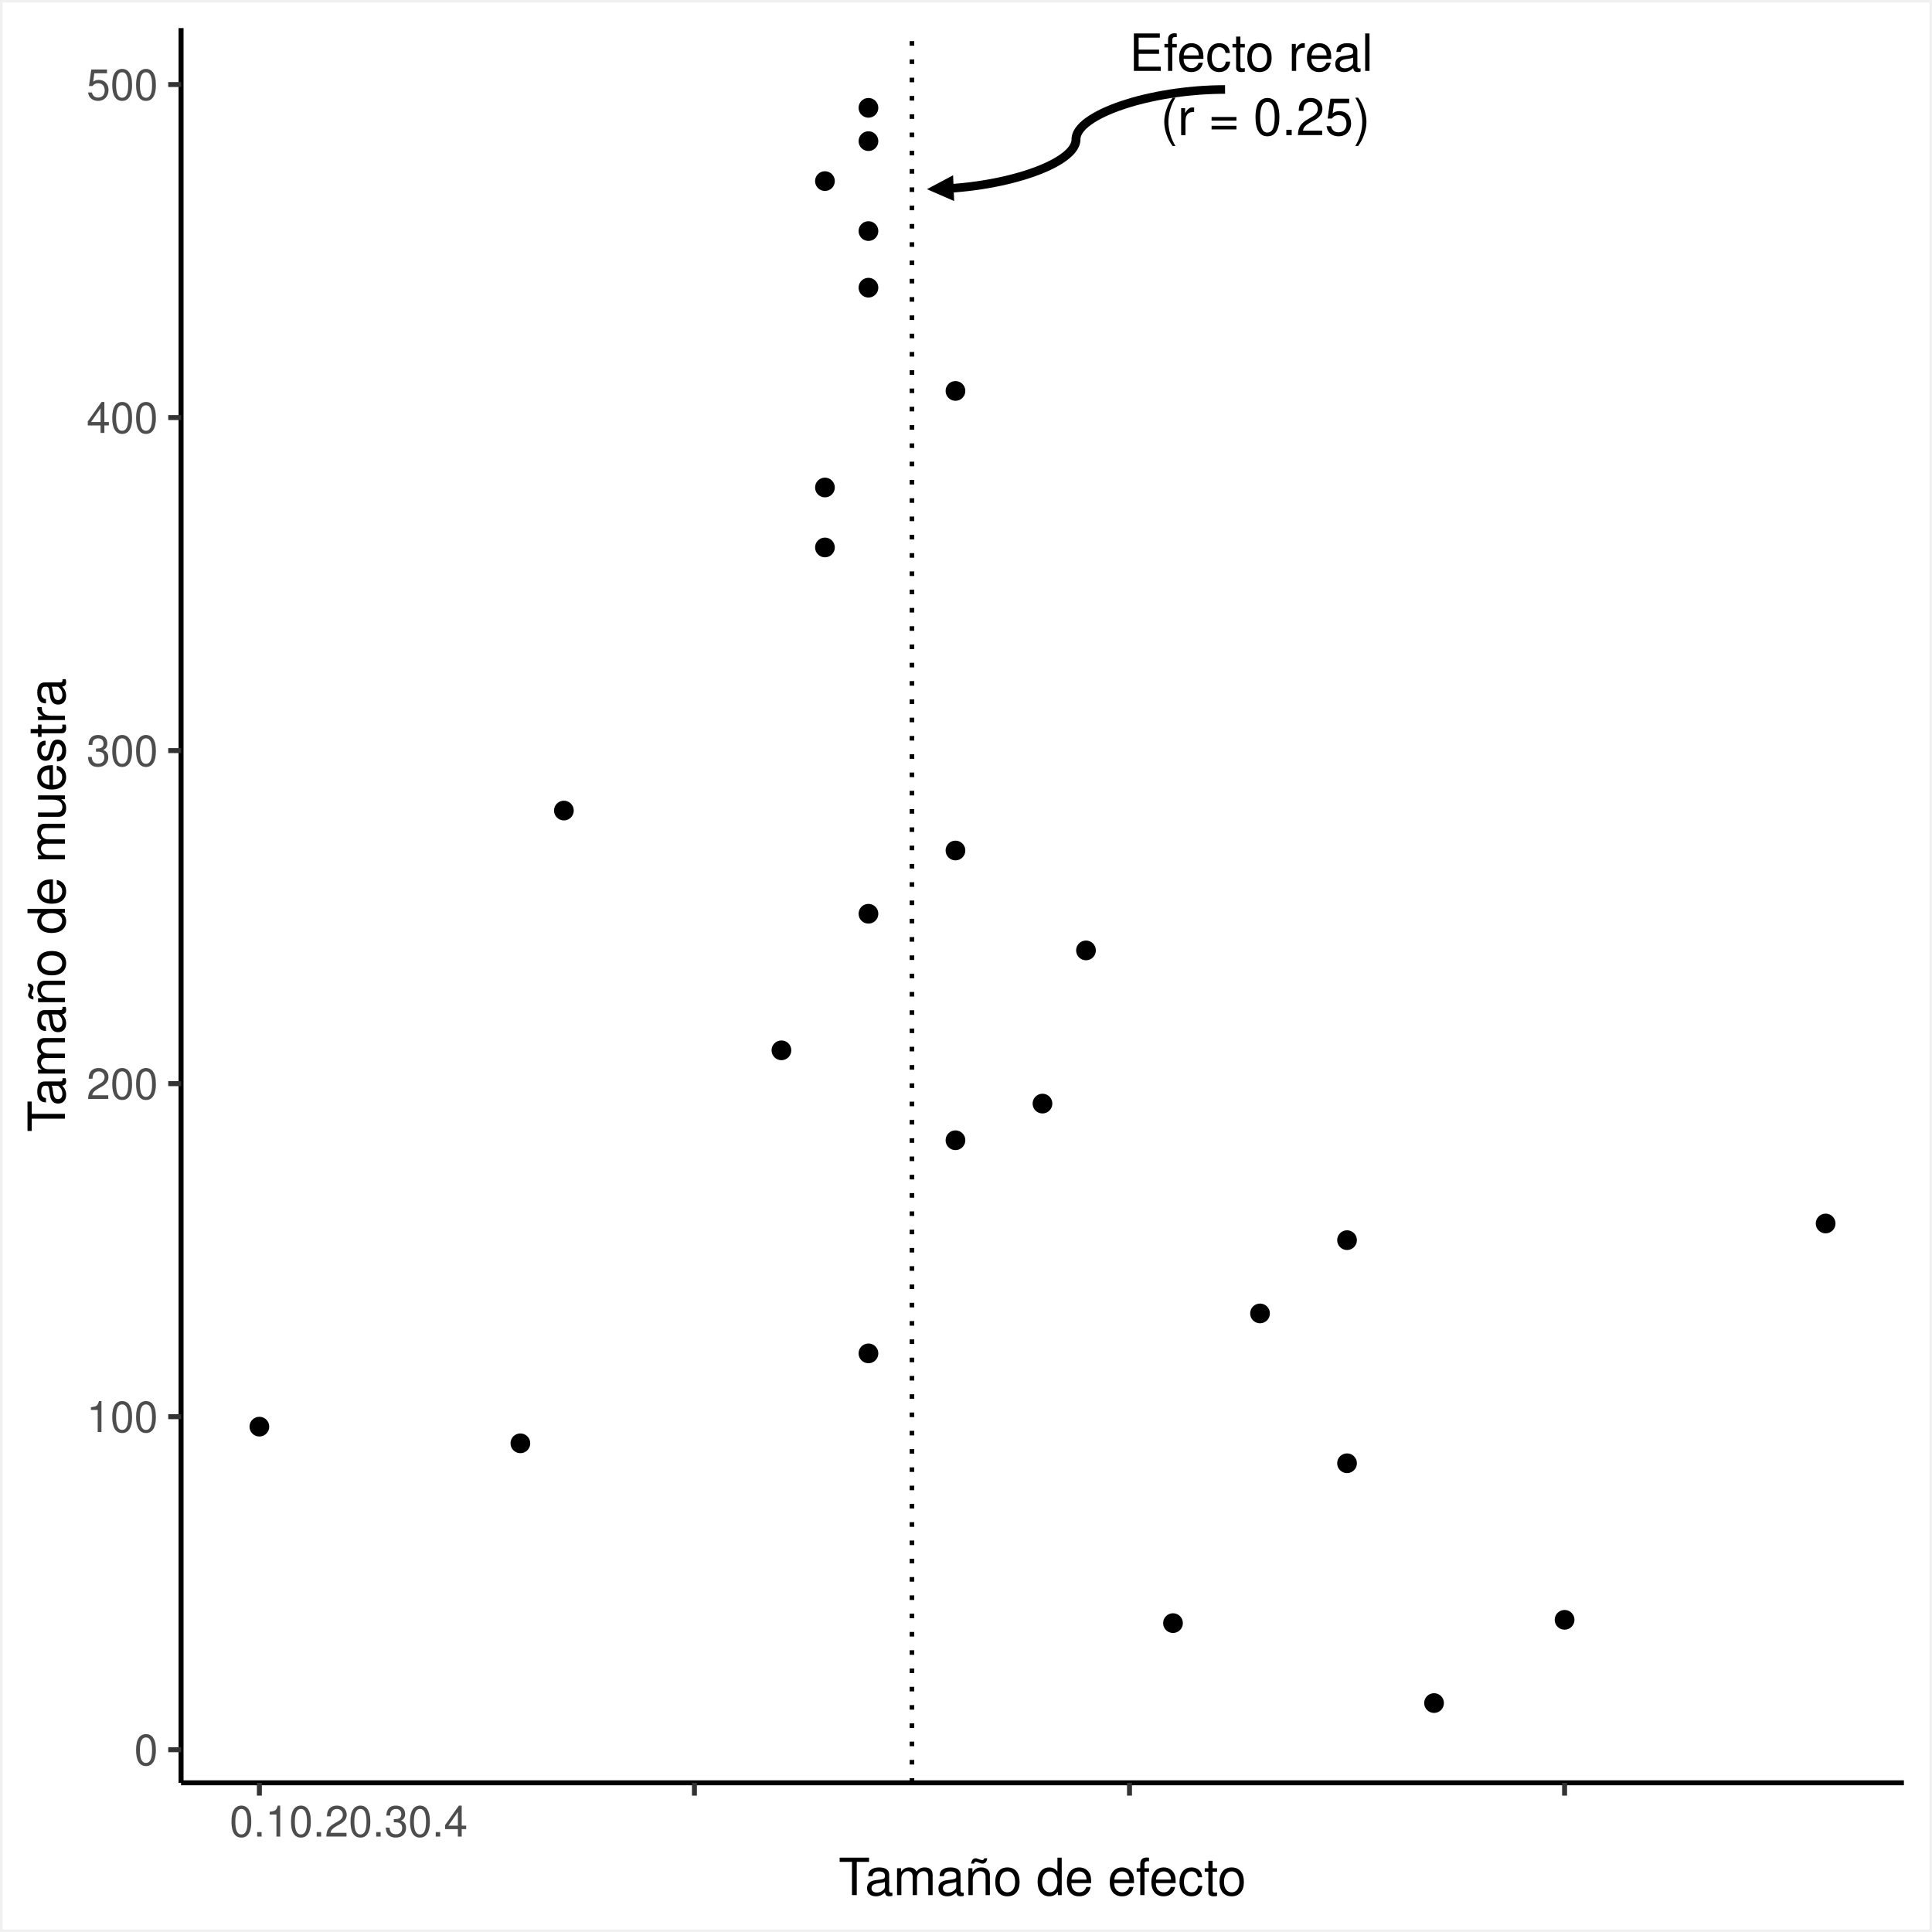
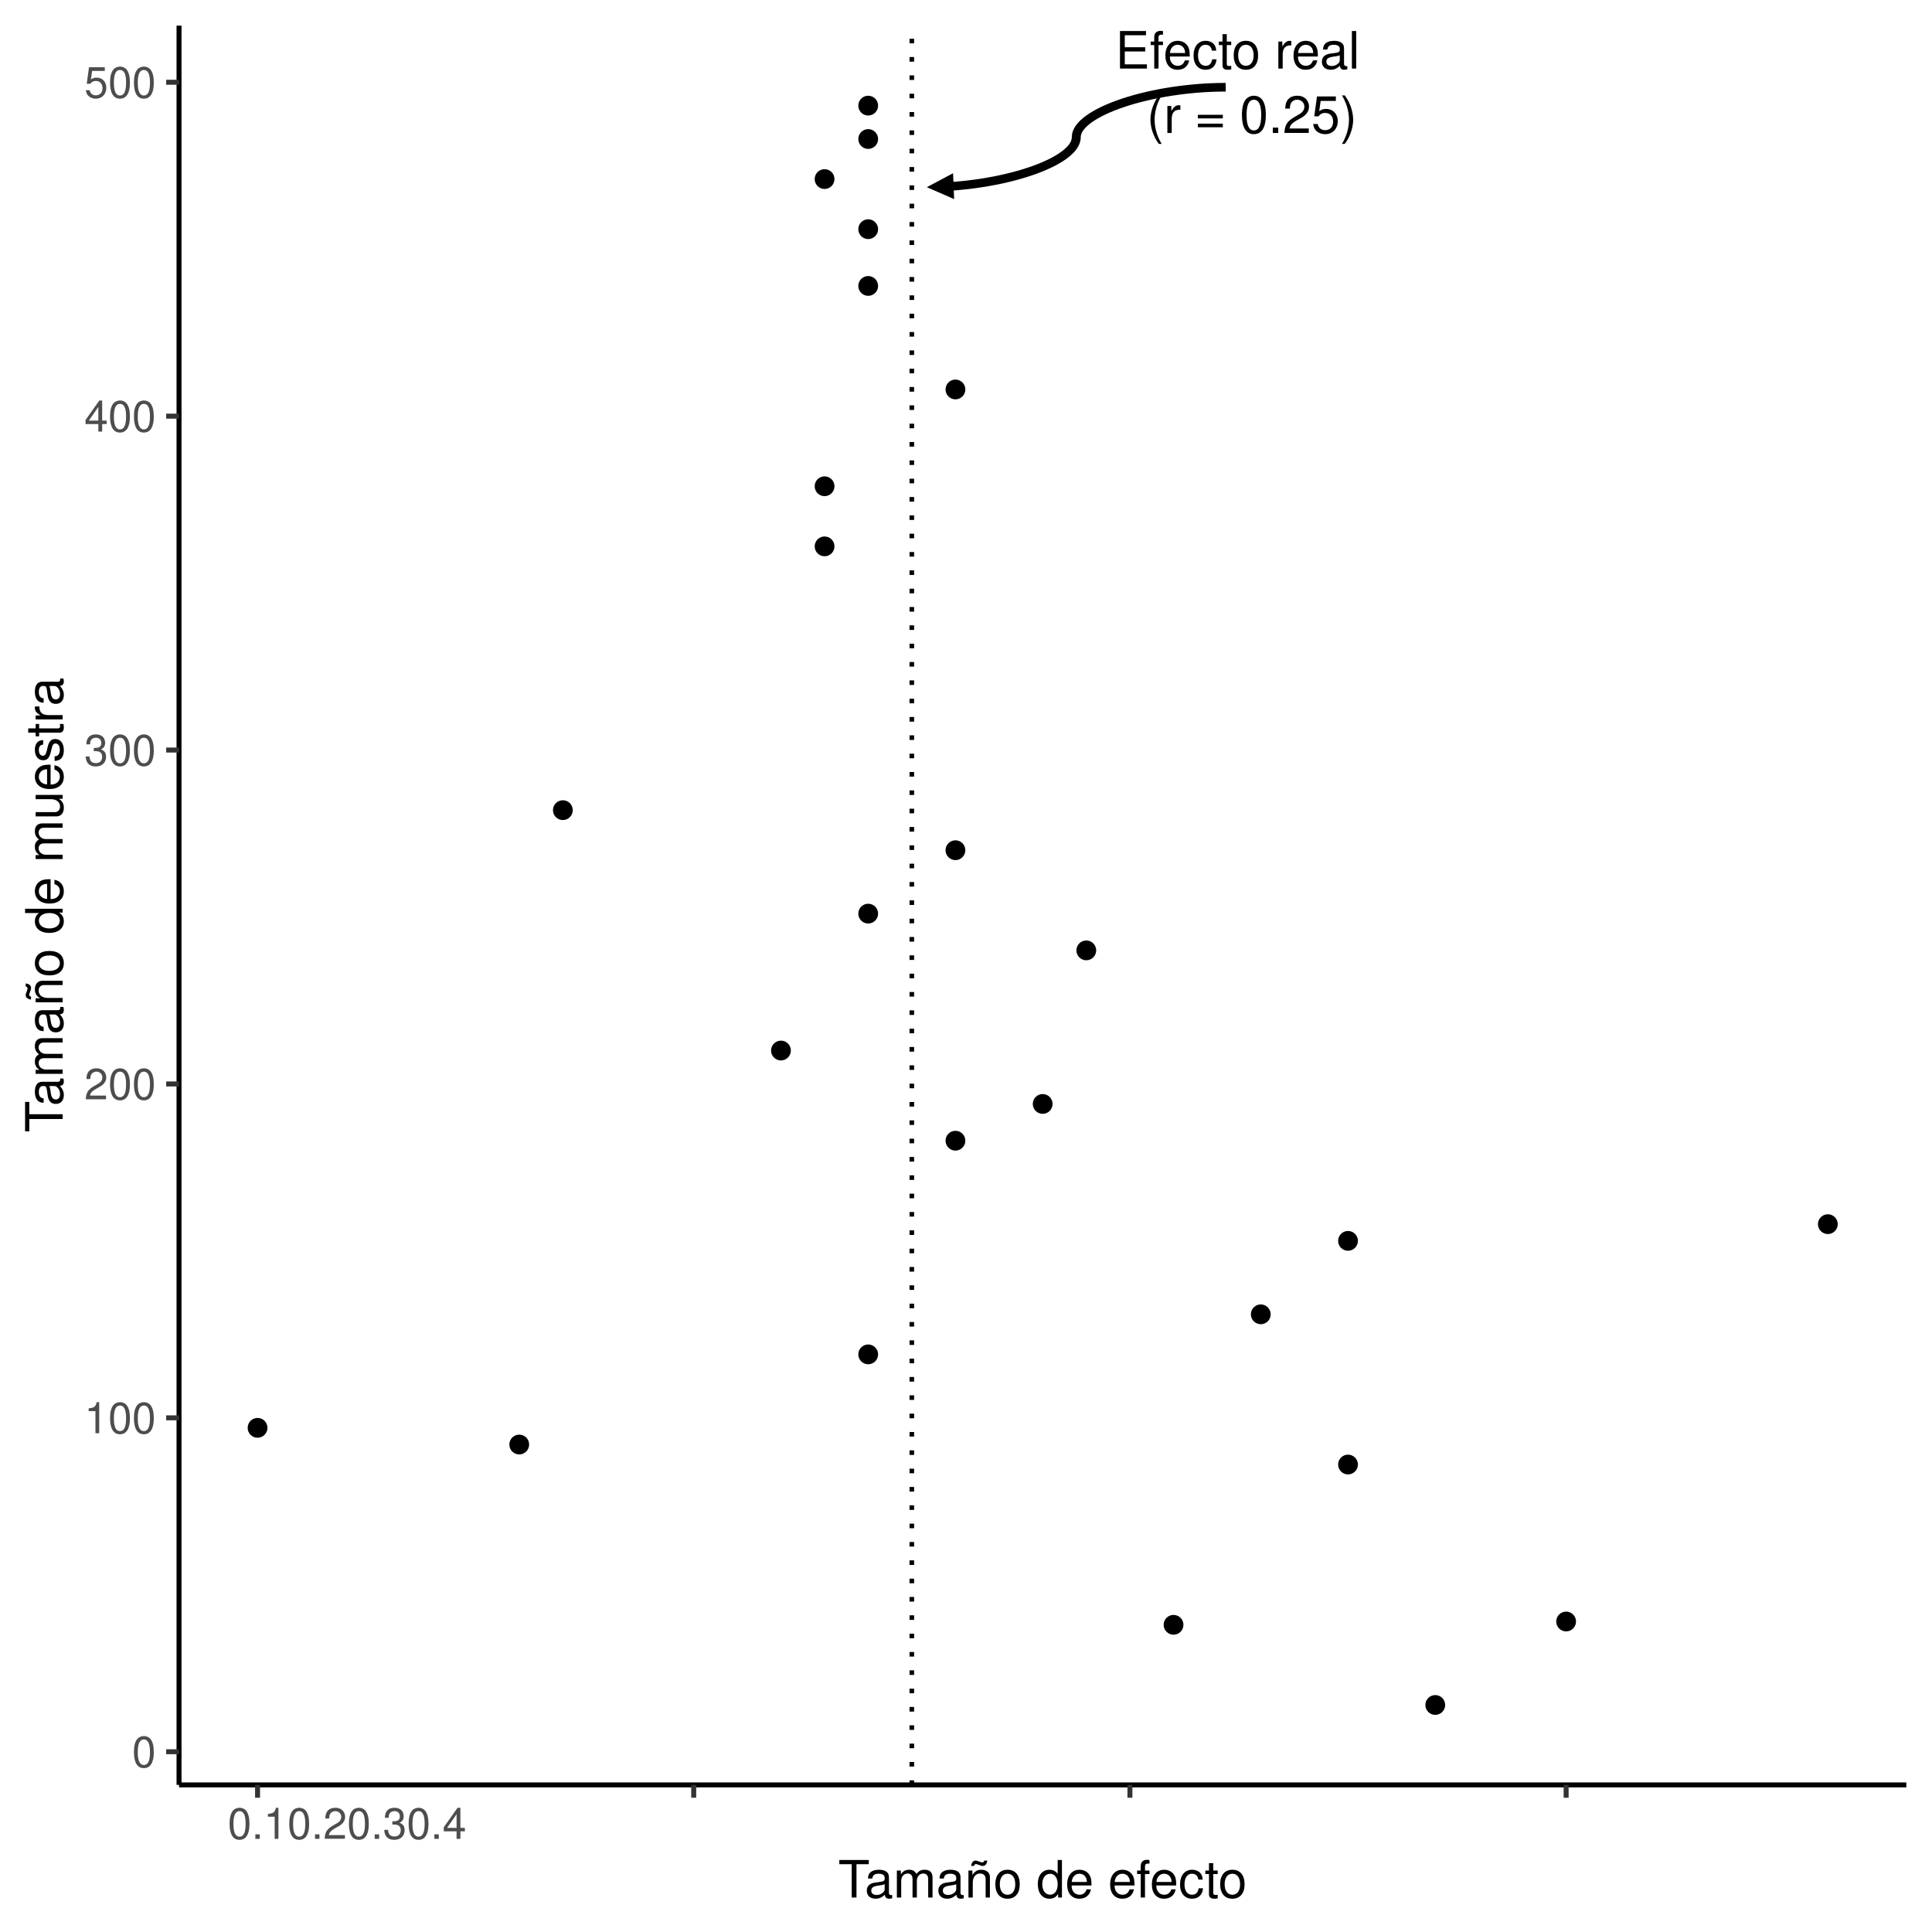
- <svg xmlns="http://www.w3.org/2000/svg" version="1.1" id="svg533093" width="400" height="400" viewBox="0 0 400 400">
+ <svg xmlns="http://www.w3.org/2000/svg" version="1.1" id="svg533093" width="300" height="300" viewBox="0 0 300 300">
  <defs id="defs533097">
    <clipPath clipPathUnits="userSpaceOnUse" id="clipPath533115">
      <path d="m 417,342.602 h 4023.2 v 4097.6 H 417 Z" id="path533113" />
    </clipPath>
  </defs>
-   <g id="g533101" transform="matrix(1.333333,0,0,-1.333333,0.7733333,600.7733)">
+   <g id="g533101" transform="matrix(1.333333,0,0,-1.333333,0.2591033,600.2591)">
    <g id="g533103" transform="scale(0.1)">
      <g id="g490406">
        <g id="g2699" transform="matrix(0.6649526,0,0,0.6649526,-1.943275,1509.657)">
-           <g id="g490491">
-             <path d="M 0,0 H 4500 V 4500 H 0 Z" style="fill:#ffffff;fill-opacity:1;fill-rule:nonzero;stroke:none" id="path533105" />
-             <path d="M 0,0 H 4500 V 4500 H 0 Z" style="fill:none;stroke:none;stroke-width:11.6;stroke-linecap:round;stroke-linejoin:round;stroke-miterlimit:10;stroke-dasharray:none;stroke-opacity:1" id="path533107" />
-             <g id="g533109">
+           <g id="g490491" />
+           <g id="g137901" transform="matrix(0.7519333,0,0,0.7519333,0,1116.3)">
+             <path d="M 0,0 H 4500 V 4500 H 0 Z" style="fill:#ffffff;fill-opacity:1;fill-rule:nonzero;stroke:none" id="path533105" transform="translate(0,-5.603194e-5)" />
+             <path d="M 0,0 H 4500 V 4500 H 0 Z" style="fill:none;stroke:none;stroke-width:11.6;stroke-linecap:round;stroke-linejoin:round;stroke-miterlimit:10;stroke-dasharray:none;stroke-opacity:1" id="path533107" transform="translate(0,-5.603194e-5)" />
+             <g id="g533109" transform="translate(0,-5.603194e-5)">
              <g id="g533111" clip-path="url(#clipPath533115)">
                <path d="m 417,342.602 h 4023.2 v 4097.7 H 417 Z" style="fill:#ffffff;fill-opacity:1;fill-rule:nonzero;stroke:none" id="path533117" />
                <path d="m 2041.7,4254 c 0,10.77 -8.73,19.5 -19.5,19.5 -10.77,0 -19.5,-8.73 -19.5,-19.5 0,-10.77 8.73,-19.5 19.5,-19.5 10.77,0 19.5,8.73 19.5,19.5" style="fill:#000000;fill-opacity:1;fill-rule:nonzero;stroke:none" id="path533119" />
                <path d="m 2041.7,4254 c 0,10.77 -8.73,19.5 -19.5,19.5 -10.77,0 -19.5,-8.73 -19.5,-19.5 0,-10.77 8.73,-19.5 19.5,-19.5 10.77,0 19.5,8.73 19.5,19.5" style="fill:none;stroke:#000000;stroke-width:7.1;stroke-linecap:round;stroke-linejoin:round;stroke-miterlimit:10;stroke-dasharray:none;stroke-opacity:1" id="path533121" />
                <path d="m 2752.9,715.5 c 0,10.77 -8.73,19.5 -19.5,19.5 -10.77,0 -19.5,-8.73 -19.5,-19.5 0,-10.77 8.73,-19.5 19.5,-19.5 10.77,0 19.5,8.73 19.5,19.5" style="fill:#000000;fill-opacity:1;fill-rule:nonzero;stroke:none" id="path533123" />
                <path d="m 2752.9,715.5 c 0,10.77 -8.73,19.5 -19.5,19.5 -10.77,0 -19.5,-8.73 -19.5,-19.5 0,-10.77 8.73,-19.5 19.5,-19.5 10.77,0 19.5,8.73 19.5,19.5" style="fill:none;stroke:#000000;stroke-width:7.1;stroke-linecap:round;stroke-linejoin:round;stroke-miterlimit:10;stroke-dasharray:none;stroke-opacity:1" id="path533125" />
                <path d="m 1940.1,3367.4 c 0,10.77 -8.73,19.5 -19.5,19.5 -10.77,0 -19.5,-8.73 -19.5,-19.5 0,-10.77 8.73,-19.5 19.5,-19.5 10.77,0 19.5,8.73 19.5,19.5" style="fill:#000000;fill-opacity:1;fill-rule:nonzero;stroke:none" id="path533127" />
                <path d="m 1940.1,3367.4 c 0,10.77 -8.73,19.5 -19.5,19.5 -10.77,0 -19.5,-8.73 -19.5,-19.5 0,-10.77 8.73,-19.5 19.5,-19.5 10.77,0 19.5,8.73 19.5,19.5" style="fill:none;stroke:#000000;stroke-width:7.1;stroke-linecap:round;stroke-linejoin:round;stroke-miterlimit:10;stroke-dasharray:none;stroke-opacity:1" id="path533129" />
                <path d="m 2041.7,2372 c 0,10.77 -8.73,19.5 -19.5,19.5 -10.77,0 -19.5,-8.73 -19.5,-19.5 0,-10.77 8.73,-19.5 19.5,-19.5 10.77,0 19.5,8.73 19.5,19.5" style="fill:#000000;fill-opacity:1;fill-rule:nonzero;stroke:none" id="path533131" />
                <path d="m 2041.7,2372 c 0,10.77 -8.73,19.5 -19.5,19.5 -10.77,0 -19.5,-8.73 -19.5,-19.5 0,-10.77 8.73,-19.5 19.5,-19.5 10.77,0 19.5,8.73 19.5,19.5" style="fill:none;stroke:#000000;stroke-width:7.1;stroke-linecap:round;stroke-linejoin:round;stroke-miterlimit:10;stroke-dasharray:none;stroke-opacity:1" id="path533133" />
                <path d="m 3362.5,528.801 c 0,10.769 -8.73,19.5 -19.5,19.5 -10.77,0 -19.5,-8.731 -19.5,-19.5 0,-10.77 8.73,-19.5 19.5,-19.5 10.77,0 19.5,8.73 19.5,19.5" style="fill:#000000;fill-opacity:1;fill-rule:nonzero;stroke:none" id="path533135" />
                <path d="m 3362.5,528.801 c 0,10.769 -8.73,19.5 -19.5,19.5 -10.77,0 -19.5,-8.731 -19.5,-19.5 0,-10.77 8.73,-19.5 19.5,-19.5 10.77,0 19.5,8.73 19.5,19.5" style="fill:none;stroke:#000000;stroke-width:7.1;stroke-linecap:round;stroke-linejoin:round;stroke-miterlimit:10;stroke-dasharray:none;stroke-opacity:1" id="path533137" />
                <path d="m 3667.3,723.199 c 0,10.77 -8.73,19.5 -19.5,19.5 -10.77,0 -19.5,-8.73 -19.5,-19.5 0,-10.769 8.73,-19.5 19.5,-19.5 10.77,0 19.5,8.731 19.5,19.5" style="fill:#000000;fill-opacity:1;fill-rule:nonzero;stroke:none" id="path533139" />
                <path d="m 3667.3,723.199 c 0,10.77 -8.73,19.5 -19.5,19.5 -10.77,0 -19.5,-8.73 -19.5,-19.5 0,-10.769 8.73,-19.5 19.5,-19.5 10.77,0 19.5,8.731 19.5,19.5" style="fill:none;stroke:#000000;stroke-width:7.1;stroke-linecap:round;stroke-linejoin:round;stroke-miterlimit:10;stroke-dasharray:none;stroke-opacity:1" id="path533141" />
                <path d="m 1940.1,3227.4 c 0,10.77 -8.73,19.5 -19.5,19.5 -10.77,0 -19.5,-8.73 -19.5,-19.5 0,-10.77 8.73,-19.5 19.5,-19.5 10.77,0 19.5,8.73 19.5,19.5" style="fill:#000000;fill-opacity:1;fill-rule:nonzero;stroke:none" id="path533143" />
                <path d="m 1940.1,3227.4 c 0,10.77 -8.73,19.5 -19.5,19.5 -10.77,0 -19.5,-8.73 -19.5,-19.5 0,-10.77 8.73,-19.5 19.5,-19.5 10.77,0 19.5,8.73 19.5,19.5" style="fill:none;stroke:#000000;stroke-width:7.1;stroke-linecap:round;stroke-linejoin:round;stroke-miterlimit:10;stroke-dasharray:none;stroke-opacity:1" id="path533145" />
                <path d="m 2448.1,1928.7 c 0,10.77 -8.73,19.5 -19.5,19.5 -10.77,0 -19.5,-8.73 -19.5,-19.5 0,-10.77 8.73,-19.5 19.5,-19.5 10.77,0 19.5,8.73 19.5,19.5" style="fill:#000000;fill-opacity:1;fill-rule:nonzero;stroke:none" id="path533147" />
                <path d="m 2448.1,1928.7 c 0,10.77 -8.73,19.5 -19.5,19.5 -10.77,0 -19.5,-8.73 -19.5,-19.5 0,-10.77 8.73,-19.5 19.5,-19.5 10.77,0 19.5,8.73 19.5,19.5" style="fill:none;stroke:#000000;stroke-width:7.1;stroke-linecap:round;stroke-linejoin:round;stroke-miterlimit:10;stroke-dasharray:none;stroke-opacity:1" id="path533149" />
                <path d="m 4276.9,1648.7 c 0,10.77 -8.73,19.5 -19.5,19.5 -10.77,0 -19.5,-8.73 -19.5,-19.5 0,-10.77 8.73,-19.5 19.5,-19.5 10.77,0 19.5,8.73 19.5,19.5" style="fill:#000000;fill-opacity:1;fill-rule:nonzero;stroke:none" id="path533151" />
                <path d="m 4276.9,1648.7 c 0,10.77 -8.73,19.5 -19.5,19.5 -10.77,0 -19.5,-8.73 -19.5,-19.5 0,-10.77 8.73,-19.5 19.5,-19.5 10.77,0 19.5,8.73 19.5,19.5" style="fill:none;stroke:#000000;stroke-width:7.1;stroke-linecap:round;stroke-linejoin:round;stroke-miterlimit:10;stroke-dasharray:none;stroke-opacity:1" id="path533153" />
                <path d="m 2549.7,2286.4 c 0,10.77 -8.73,19.5 -19.5,19.5 -10.77,0 -19.5,-8.73 -19.5,-19.5 0,-10.77 8.73,-19.5 19.5,-19.5 10.77,0 19.5,8.73 19.5,19.5" style="fill:#000000;fill-opacity:1;fill-rule:nonzero;stroke:none" id="path533155" />
                <path d="m 2549.7,2286.4 c 0,10.77 -8.73,19.5 -19.5,19.5 -10.77,0 -19.5,-8.73 -19.5,-19.5 0,-10.77 8.73,-19.5 19.5,-19.5 10.77,0 19.5,8.73 19.5,19.5" style="fill:none;stroke:#000000;stroke-width:7.1;stroke-linecap:round;stroke-linejoin:round;stroke-miterlimit:10;stroke-dasharray:none;stroke-opacity:1" id="path533157" />
                <path d="m 2041.7,4176.2 c 0,10.77 -8.73,19.5 -19.5,19.5 -10.77,0 -19.5,-8.73 -19.5,-19.5 0,-10.77 8.73,-19.5 19.5,-19.5 10.77,0 19.5,8.73 19.5,19.5" style="fill:#000000;fill-opacity:1;fill-rule:nonzero;stroke:none" id="path533159" />
                <path d="m 2041.7,4176.2 c 0,10.77 -8.73,19.5 -19.5,19.5 -10.77,0 -19.5,-8.73 -19.5,-19.5 0,-10.77 8.73,-19.5 19.5,-19.5 10.77,0 19.5,8.73 19.5,19.5" style="fill:none;stroke:#000000;stroke-width:7.1;stroke-linecap:round;stroke-linejoin:round;stroke-miterlimit:10;stroke-dasharray:none;stroke-opacity:1" id="path533161" />
                <path d="m 1228.9,1135.4 c 0,10.77 -8.73,19.5 -19.5,19.5 -10.77,0 -19.5,-8.73 -19.5,-19.5 0,-10.77 8.73,-19.5 19.5,-19.5 10.77,0 19.5,8.73 19.5,19.5" style="fill:#000000;fill-opacity:1;fill-rule:nonzero;stroke:none" id="path533163" />
                <path d="m 1228.9,1135.4 c 0,10.77 -8.73,19.5 -19.5,19.5 -10.77,0 -19.5,-8.73 -19.5,-19.5 0,-10.77 8.73,-19.5 19.5,-19.5 10.77,0 19.5,8.73 19.5,19.5" style="fill:none;stroke:#000000;stroke-width:7.1;stroke-linecap:round;stroke-linejoin:round;stroke-miterlimit:10;stroke-dasharray:none;stroke-opacity:1" id="path533165" />
                <path d="m 2041.7,3966.2 c 0,10.77 -8.73,19.5 -19.5,19.5 -10.77,0 -19.5,-8.73 -19.5,-19.5 0,-10.77 8.73,-19.5 19.5,-19.5 10.77,0 19.5,8.73 19.5,19.5" style="fill:#000000;fill-opacity:1;fill-rule:nonzero;stroke:none" id="path533167" />
                <path d="m 2041.7,3966.2 c 0,10.77 -8.73,19.5 -19.5,19.5 -10.77,0 -19.5,-8.73 -19.5,-19.5 0,-10.77 8.73,-19.5 19.5,-19.5 10.77,0 19.5,8.73 19.5,19.5" style="fill:none;stroke:#000000;stroke-width:7.1;stroke-linecap:round;stroke-linejoin:round;stroke-miterlimit:10;stroke-dasharray:none;stroke-opacity:1" id="path533169" />
                <path d="m 1940.1,4082.9 c 0,10.77 -8.73,19.5 -19.5,19.5 -10.77,0 -19.5,-8.73 -19.5,-19.5 0,-10.77 8.73,-19.5 19.5,-19.5 10.77,0 19.5,8.73 19.5,19.5" style="fill:#000000;fill-opacity:1;fill-rule:nonzero;stroke:none" id="path533171" />
                <path d="m 1940.1,4082.9 c 0,10.77 -8.73,19.5 -19.5,19.5 -10.77,0 -19.5,-8.73 -19.5,-19.5 0,-10.77 8.73,-19.5 19.5,-19.5 10.77,0 19.5,8.73 19.5,19.5" style="fill:none;stroke:#000000;stroke-width:7.1;stroke-linecap:round;stroke-linejoin:round;stroke-miterlimit:10;stroke-dasharray:none;stroke-opacity:1" id="path533173" />
                <path d="m 2041.7,1345.4 c 0,10.77 -8.73,19.5 -19.5,19.5 -10.77,0 -19.5,-8.73 -19.5,-19.5 0,-10.77 8.73,-19.5 19.5,-19.5 10.77,0 19.5,8.73 19.5,19.5" style="fill:#000000;fill-opacity:1;fill-rule:nonzero;stroke:none" id="path533175" />
                <path d="m 2041.7,1345.4 c 0,10.77 -8.73,19.5 -19.5,19.5 -10.77,0 -19.5,-8.73 -19.5,-19.5 0,-10.77 8.73,-19.5 19.5,-19.5 10.77,0 19.5,8.73 19.5,19.5" style="fill:none;stroke:#000000;stroke-width:7.1;stroke-linecap:round;stroke-linejoin:round;stroke-miterlimit:10;stroke-dasharray:none;stroke-opacity:1" id="path533177" />
                <path d="m 3159.3,1088.8 c 0,10.77 -8.73,19.5 -19.5,19.5 -10.77,0 -19.5,-8.73 -19.5,-19.5 0,-10.77 8.73,-19.5 19.5,-19.5 10.77,0 19.5,8.73 19.5,19.5" style="fill:#000000;fill-opacity:1;fill-rule:nonzero;stroke:none" id="path533179" />
                <path d="m 3159.3,1088.8 c 0,10.77 -8.73,19.5 -19.5,19.5 -10.77,0 -19.5,-8.73 -19.5,-19.5 0,-10.77 8.73,-19.5 19.5,-19.5 10.77,0 19.5,8.73 19.5,19.5" style="fill:none;stroke:#000000;stroke-width:7.1;stroke-linecap:round;stroke-linejoin:round;stroke-miterlimit:10;stroke-dasharray:none;stroke-opacity:1" id="path533181" />
                <path d="m 3159.3,1609.8 c 0,10.77 -8.73,19.5 -19.5,19.5 -10.77,0 -19.5,-8.73 -19.5,-19.5 0,-10.77 8.73,-19.5 19.5,-19.5 10.77,0 19.5,8.73 19.5,19.5" style="fill:#000000;fill-opacity:1;fill-rule:nonzero;stroke:none" id="path533183" />
                <path d="m 3159.3,1609.8 c 0,10.77 -8.73,19.5 -19.5,19.5 -10.77,0 -19.5,-8.73 -19.5,-19.5 0,-10.77 8.73,-19.5 19.5,-19.5 10.77,0 19.5,8.73 19.5,19.5" style="fill:none;stroke:#000000;stroke-width:7.1;stroke-linecap:round;stroke-linejoin:round;stroke-miterlimit:10;stroke-dasharray:none;stroke-opacity:1" id="path533185" />
                <path d="m 1838.5,2053.1 c 0,10.77 -8.73,19.5 -19.5,19.5 -10.77,0 -19.5,-8.73 -19.5,-19.5 0,-10.77 8.73,-19.5 19.5,-19.5 10.77,0 19.5,8.73 19.5,19.5" style="fill:#000000;fill-opacity:1;fill-rule:nonzero;stroke:none" id="path533187" />
                <path d="m 1838.5,2053.1 c 0,10.77 -8.73,19.5 -19.5,19.5 -10.77,0 -19.5,-8.73 -19.5,-19.5 0,-10.77 8.73,-19.5 19.5,-19.5 10.77,0 19.5,8.73 19.5,19.5" style="fill:none;stroke:#000000;stroke-width:7.1;stroke-linecap:round;stroke-linejoin:round;stroke-miterlimit:10;stroke-dasharray:none;stroke-opacity:1" id="path533189" />
                <path d="m 1330.5,2613 c 0,10.77 -8.73,19.5 -19.5,19.5 -10.77,0 -19.5,-8.73 -19.5,-19.5 0,-10.77 8.73,-19.5 19.5,-19.5 10.77,0 19.5,8.73 19.5,19.5" style="fill:#000000;fill-opacity:1;fill-rule:nonzero;stroke:none" id="path533191" />
                <path d="m 1330.5,2613 c 0,10.77 -8.73,19.5 -19.5,19.5 -10.77,0 -19.5,-8.73 -19.5,-19.5 0,-10.77 8.73,-19.5 19.5,-19.5 10.77,0 19.5,8.73 19.5,19.5" style="fill:none;stroke:#000000;stroke-width:7.1;stroke-linecap:round;stroke-linejoin:round;stroke-miterlimit:10;stroke-dasharray:none;stroke-opacity:1" id="path533193" />
                <path d="m 2244.9,1843.1 c 0,10.77 -8.73,19.5 -19.5,19.5 -10.77,0 -19.5,-8.73 -19.5,-19.5 0,-10.77 8.73,-19.5 19.5,-19.5 10.77,0 19.5,8.73 19.5,19.5" style="fill:#000000;fill-opacity:1;fill-rule:nonzero;stroke:none" id="path533195" />
                <path d="m 2244.9,1843.1 c 0,10.77 -8.73,19.5 -19.5,19.5 -10.77,0 -19.5,-8.73 -19.5,-19.5 0,-10.77 8.73,-19.5 19.5,-19.5 10.77,0 19.5,8.73 19.5,19.5" style="fill:none;stroke:#000000;stroke-width:7.1;stroke-linecap:round;stroke-linejoin:round;stroke-miterlimit:10;stroke-dasharray:none;stroke-opacity:1" id="path533197" />
                <path d="m 2244.9,2519.7 c 0,10.77 -8.73,19.5 -19.5,19.5 -10.77,0 -19.5,-8.73 -19.5,-19.5 0,-10.77 8.73,-19.5 19.5,-19.5 10.77,0 19.5,8.73 19.5,19.5" style="fill:#000000;fill-opacity:1;fill-rule:nonzero;stroke:none" id="path533199" />
                <path d="m 2244.9,2519.7 c 0,10.77 -8.73,19.5 -19.5,19.5 -10.77,0 -19.5,-8.73 -19.5,-19.5 0,-10.77 8.73,-19.5 19.5,-19.5 10.77,0 19.5,8.73 19.5,19.5" style="fill:none;stroke:#000000;stroke-width:7.1;stroke-linecap:round;stroke-linejoin:round;stroke-miterlimit:10;stroke-dasharray:none;stroke-opacity:1" id="path533201" />
                <path d="m 2041.7,3834 c 0,10.77 -8.73,19.5 -19.5,19.5 -10.77,0 -19.5,-8.73 -19.5,-19.5 0,-10.77 8.73,-19.5 19.5,-19.5 10.77,0 19.5,8.73 19.5,19.5" style="fill:#000000;fill-opacity:1;fill-rule:nonzero;stroke:none" id="path533203" />
                <path d="m 2041.7,3834 c 0,10.77 -8.73,19.5 -19.5,19.5 -10.77,0 -19.5,-8.73 -19.5,-19.5 0,-10.77 8.73,-19.5 19.5,-19.5 10.77,0 19.5,8.73 19.5,19.5" style="fill:none;stroke:#000000;stroke-width:7.1;stroke-linecap:round;stroke-linejoin:round;stroke-miterlimit:10;stroke-dasharray:none;stroke-opacity:1" id="path533205" />
                <path d="m 619.398,1174.3 c 0,10.77 -8.73,19.5 -19.5,19.5 -10.769,0 -19.5,-8.73 -19.5,-19.5 0,-10.77 8.731,-19.5 19.5,-19.5 10.77,0 19.5,8.73 19.5,19.5" style="fill:#000000;fill-opacity:1;fill-rule:nonzero;stroke:none" id="path533207" />
                <path d="m 619.398,1174.3 c 0,10.77 -8.73,19.5 -19.5,19.5 -10.769,0 -19.5,-8.73 -19.5,-19.5 0,-10.77 8.731,-19.5 19.5,-19.5 10.77,0 19.5,8.73 19.5,19.5" style="fill:none;stroke:#000000;stroke-width:7.1;stroke-linecap:round;stroke-linejoin:round;stroke-miterlimit:10;stroke-dasharray:none;stroke-opacity:1" id="path533209" />
                <path d="m 2956.1,1438.7 c 0,10.77 -8.73,19.5 -19.5,19.5 -10.77,0 -19.5,-8.73 -19.5,-19.5 0,-10.77 8.73,-19.5 19.5,-19.5 10.77,0 19.5,8.73 19.5,19.5" style="fill:#000000;fill-opacity:1;fill-rule:nonzero;stroke:none" id="path533211" />
                <path d="m 2956.1,1438.7 c 0,10.77 -8.73,19.5 -19.5,19.5 -10.77,0 -19.5,-8.73 -19.5,-19.5 0,-10.77 8.73,-19.5 19.5,-19.5 10.77,0 19.5,8.73 19.5,19.5" style="fill:none;stroke:#000000;stroke-width:7.1;stroke-linecap:round;stroke-linejoin:round;stroke-miterlimit:10;stroke-dasharray:none;stroke-opacity:1" id="path533213" />
                <path d="m 2244.9,3592.9 c 0,10.77 -8.73,19.5 -19.5,19.5 -10.77,0 -19.5,-8.73 -19.5,-19.5 0,-10.77 8.73,-19.5 19.5,-19.5 10.77,0 19.5,8.73 19.5,19.5" style="fill:#000000;fill-opacity:1;fill-rule:nonzero;stroke:none" id="path533215" />
                <path d="m 2244.9,3592.9 c 0,10.77 -8.73,19.5 -19.5,19.5 -10.77,0 -19.5,-8.73 -19.5,-19.5 0,-10.77 8.73,-19.5 19.5,-19.5 10.77,0 19.5,8.73 19.5,19.5" style="fill:none;stroke:#000000;stroke-width:7.1;stroke-linecap:round;stroke-linejoin:round;stroke-miterlimit:10;stroke-dasharray:none;stroke-opacity:1" id="path533217" />
                <path d="M 2123.8,342.602 V 4440.2" style="fill:none;stroke:#000000;stroke-width:10.7;stroke-linecap:butt;stroke-linejoin:round;stroke-miterlimit:10;stroke-dasharray:10.7, 32;stroke-dashoffset:0;stroke-opacity:1" id="path533219" />
              </g>
            </g>
-             <path d="M 417,342.602 V 4440.2" style="fill:none;stroke:#000000;stroke-width:11.6;stroke-linecap:butt;stroke-linejoin:round;stroke-miterlimit:10;stroke-dasharray:none;stroke-opacity:1" id="path533221" />
-             <g id="g533223" transform="scale(10)">
+             <path d="M 417,342.602 V 4440.2" style="fill:none;stroke:#000000;stroke-width:11.6;stroke-linecap:butt;stroke-linejoin:round;stroke-miterlimit:10;stroke-dasharray:none;stroke-opacity:1" id="path533221" transform="translate(0,-5.603194e-5)" />
+             <g id="g533223" transform="matrix(10,0,0,10,0,-5.603194e-5)">
              <text xml:space="preserve" transform="matrix(1,0,0,-1,30.7602,38.4)" style="font-variant:normal;font-weight:normal;font-size:10px;font-family:Helvetica;-inkscape-font-specification:Helvetica;writing-mode:lr-tb;fill:#4d4d4d;fill-opacity:1;fill-rule:nonzero;stroke:none" id="text533237">
                <tspan x="0" y="0" id="tspan533225">0</tspan>
                <tspan x="-11.12 -5.56 0.001" y="-77.77" id="tspan533227">100</tspan>
                <tspan x="-11.12 -5.56 0.001" y="-155.54" id="tspan533229">200</tspan>
                <tspan x="-11.12 -5.56 0.001" y="-233.31" id="tspan533231">300</tspan>
                <tspan x="-11.12 -5.56 0.001" y="-311.08" id="tspan533233">400</tspan>
                <tspan x="-11.12 -5.56 0.001" y="-388.85" id="tspan533235">500</tspan>
              </text>
            </g>
-             <path d="M 387.102,419.898 H 417" style="fill:none;stroke:#333333;stroke-width:11.6;stroke-linecap:butt;stroke-linejoin:round;stroke-miterlimit:10;stroke-dasharray:none;stroke-opacity:1" id="path533239" />
-             <path d="M 387.102,1197.6 H 417" style="fill:none;stroke:#333333;stroke-width:11.6;stroke-linecap:butt;stroke-linejoin:round;stroke-miterlimit:10;stroke-dasharray:none;stroke-opacity:1" id="path533241" />
-             <path d="M 387.102,1975.3 H 417" style="fill:none;stroke:#333333;stroke-width:11.6;stroke-linecap:butt;stroke-linejoin:round;stroke-miterlimit:10;stroke-dasharray:none;stroke-opacity:1" id="path533243" />
-             <path d="M 387.102,2753 H 417" style="fill:none;stroke:#333333;stroke-width:11.6;stroke-linecap:butt;stroke-linejoin:round;stroke-miterlimit:10;stroke-dasharray:none;stroke-opacity:1" id="path533245" />
-             <path d="M 387.102,3530.7 H 417" style="fill:none;stroke:#333333;stroke-width:11.6;stroke-linecap:butt;stroke-linejoin:round;stroke-miterlimit:10;stroke-dasharray:none;stroke-opacity:1" id="path533247" />
-             <path d="M 387.102,4308.4 H 417" style="fill:none;stroke:#333333;stroke-width:11.6;stroke-linecap:butt;stroke-linejoin:round;stroke-miterlimit:10;stroke-dasharray:none;stroke-opacity:1" id="path533249" />
-             <path d="M 417,342.602 H 4440.2" style="fill:none;stroke:#000000;stroke-width:11.6;stroke-linecap:butt;stroke-linejoin:round;stroke-miterlimit:10;stroke-dasharray:none;stroke-opacity:1" id="path533251" />
-             <path d="m 599.898,312.699 v 29.903" style="fill:none;stroke:#333333;stroke-width:11.6;stroke-linecap:butt;stroke-linejoin:round;stroke-miterlimit:10;stroke-dasharray:none;stroke-opacity:1" id="path533253" />
-             <path d="m 1615.8,312.699 v 29.903" style="fill:none;stroke:#333333;stroke-width:11.6;stroke-linecap:butt;stroke-linejoin:round;stroke-miterlimit:10;stroke-dasharray:none;stroke-opacity:1" id="path533255" />
-             <path d="m 2631.8,312.699 v 29.903" style="fill:none;stroke:#333333;stroke-width:11.6;stroke-linecap:butt;stroke-linejoin:round;stroke-miterlimit:10;stroke-dasharray:none;stroke-opacity:1" id="path533257" />
-             <path d="m 3647.8,312.699 v 29.903" style="fill:none;stroke:#333333;stroke-width:11.6;stroke-linecap:butt;stroke-linejoin:round;stroke-miterlimit:10;stroke-dasharray:none;stroke-opacity:1" id="path533259" />
-             <g id="g533261" transform="scale(10)">
+             <path d="M 387.102,419.898 H 417" style="fill:none;stroke:#333333;stroke-width:11.6;stroke-linecap:butt;stroke-linejoin:round;stroke-miterlimit:10;stroke-dasharray:none;stroke-opacity:1" id="path533239" transform="translate(0,-5.603194e-5)" />
+             <path d="M 387.102,1197.6 H 417" style="fill:none;stroke:#333333;stroke-width:11.6;stroke-linecap:butt;stroke-linejoin:round;stroke-miterlimit:10;stroke-dasharray:none;stroke-opacity:1" id="path533241" transform="translate(0,-5.603194e-5)" />
+             <path d="M 387.102,1975.3 H 417" style="fill:none;stroke:#333333;stroke-width:11.6;stroke-linecap:butt;stroke-linejoin:round;stroke-miterlimit:10;stroke-dasharray:none;stroke-opacity:1" id="path533243" transform="translate(0,-5.603194e-5)" />
+             <path d="M 387.102,2753 H 417" style="fill:none;stroke:#333333;stroke-width:11.6;stroke-linecap:butt;stroke-linejoin:round;stroke-miterlimit:10;stroke-dasharray:none;stroke-opacity:1" id="path533245" transform="translate(0,-5.603194e-5)" />
+             <path d="M 387.102,3530.7 H 417" style="fill:none;stroke:#333333;stroke-width:11.6;stroke-linecap:butt;stroke-linejoin:round;stroke-miterlimit:10;stroke-dasharray:none;stroke-opacity:1" id="path533247" transform="translate(0,-5.603194e-5)" />
+             <path d="M 387.102,4308.4 H 417" style="fill:none;stroke:#333333;stroke-width:11.6;stroke-linecap:butt;stroke-linejoin:round;stroke-miterlimit:10;stroke-dasharray:none;stroke-opacity:1" id="path533249" transform="translate(0,-5.603194e-5)" />
+             <path d="M 417,342.602 H 4440.2" style="fill:none;stroke:#000000;stroke-width:11.6;stroke-linecap:butt;stroke-linejoin:round;stroke-miterlimit:10;stroke-dasharray:none;stroke-opacity:1" id="path533251" transform="translate(0,-5.603194e-5)" />
+             <path d="m 599.898,312.699 v 29.903" style="fill:none;stroke:#333333;stroke-width:11.6;stroke-linecap:butt;stroke-linejoin:round;stroke-miterlimit:10;stroke-dasharray:none;stroke-opacity:1" id="path533253" transform="translate(0,-5.603194e-5)" />
+             <path d="m 1615.8,312.699 v 29.903" style="fill:none;stroke:#333333;stroke-width:11.6;stroke-linecap:butt;stroke-linejoin:round;stroke-miterlimit:10;stroke-dasharray:none;stroke-opacity:1" id="path533255" transform="translate(0,-5.603194e-5)" />
+             <path d="m 2631.8,312.699 v 29.903" style="fill:none;stroke:#333333;stroke-width:11.6;stroke-linecap:butt;stroke-linejoin:round;stroke-miterlimit:10;stroke-dasharray:none;stroke-opacity:1" id="path533257" transform="translate(0,-5.603194e-5)" />
+             <path d="m 3647.8,312.699 v 29.903" style="fill:none;stroke:#333333;stroke-width:11.6;stroke-linecap:butt;stroke-linejoin:round;stroke-miterlimit:10;stroke-dasharray:none;stroke-opacity:1" id="path533259" transform="translate(0,-5.603194e-5)" />
+             <g id="g533261" transform="matrix(10,0,0,10,0,-5.603194e-5)">
              <text xml:space="preserve" transform="matrix(1,0,0,-1,53.0402,21.7)" style="font-variant:normal;font-weight:normal;font-size:10px;font-family:Helvetica;-inkscape-font-specification:Helvetica;writing-mode:lr-tb;fill:#4d4d4d;fill-opacity:1;fill-rule:nonzero;stroke:none" id="text533265">
                <tspan x="0 5.56 8.34 101.59 107.15 109.93 203.19 208.75 211.53 304.79 310.35 313.13" y="0" id="tspan533263">0.10.20.30.4</tspan>
              </text>
            </g>
-             <text xml:space="preserve" transform="scale(1,-1)" style="font-variant:normal;font-weight:normal;font-size:120px;font-family:Helvetica;-inkscape-font-specification:Helvetica;writing-mode:lr-tb;fill:#000000;fill-opacity:1;fill-rule:nonzero;stroke:none;stroke-width:10" id="text533271" x="1952.438" y="-80.301">
+             <text xml:space="preserve" transform="matrix(1,0,0,-1,0,-5.603194e-5)" style="font-variant:normal;font-weight:normal;font-size:120px;font-family:Helvetica;-inkscape-font-specification:Helvetica;writing-mode:lr-tb;fill:#000000;fill-opacity:1;fill-rule:nonzero;stroke:none;stroke-width:10" id="text533271" x="1952.438" y="-80.301">
              <tspan id="tspan533269" x="1952.438" y="-80.301" style="stroke-width:10">Tamaño de efecto</tspan>
            </text>
-             <text xml:space="preserve" transform="matrix(0,1,1,0,0,0)" style="font-variant:normal;font-weight:normal;font-size:120px;font-family:Helvetica;-inkscape-font-specification:Helvetica;writing-mode:lr-tb;fill:#000000;fill-opacity:1;fill-rule:nonzero;stroke:none;stroke-width:10" id="text533275" x="1862.27" y="145.898">
+             <text xml:space="preserve" transform="matrix(0,1,1,0,0,-5.603194e-5)" style="font-variant:normal;font-weight:normal;font-size:120px;font-family:Helvetica;-inkscape-font-specification:Helvetica;writing-mode:lr-tb;fill:#000000;fill-opacity:1;fill-rule:nonzero;stroke:none;stroke-width:10" id="text533275" x="1862.27" y="145.898">
              <tspan id="tspan533273" x="1862.27" y="145.898" style="stroke-width:10">Tamaño de muestra</tspan>
            </text>
-           </g>
-           <g id="g4631" transform="translate(-606.5915,709.8964)">
-             <path d="m 3461.415,3596.999 -16.469,-0.192 -16.446,-0.486 -16.413,-0.803 -16.358,-1.151 -16.178,-1.482 -16.035,-1.741 -15.854,-2.004 -15.582,-2.267 -15.434,-2.549 -15.078,-2.821 -14.736,-3.035 -14.426,-3.263 -14.01,-3.468 -13.686,-3.713 -13.164,-3.923 -12.711,-4.061 -12.258,-4.236 -11.736,-4.463 -11.14,-4.637 -10.58,-4.744 -9.984,-4.95 -9.337,-5.093 -8.685,-5.262 -7.964,-5.356 -7.294,-5.525 -6.48,-5.717 -2.995,-2.999 -2.82,-3.035 -2.547,-3.03 -2.362,-3.071 -2.112,-3.227 -1.895,-3.258 -1.664,-3.294 -1.391,-3.437 -1.119,-3.486 -0.776,-3.522 -0.504,-3.629 -0.143,-3.24 v 0.12 l -0.148,-2.754 0.093,0.888 -0.36,-2.718 0.143,0.835 -0.652,-2.718 0.236,0.768 -0.883,-2.772 0.268,0.75 -1.1,-2.723 0.273,0.594 -1.336,-2.682 0.411,0.714 -1.622,-2.687 0.286,0.455 -1.803,-2.723 0.324,0.437 -1.988,-2.669 0.328,0.437 -2.279,-2.669 0.328,0.317 -2.441,-2.633 0.31,0.348 -2.621,-2.633 0.453,0.402 -5.958,-5.213 0.504,0.437 -6.753,-5.128 0.471,0.348 -7.493,-5.088 0.471,0.277 -8.274,-4.95 0.365,0.21 -8.921,-4.865 0.36,0.192 -9.605,-4.78 0.36,0.179 -10.257,-4.606 0.273,0.143 -10.816,-4.517 0.291,0.138 -11.468,-4.374 0.324,0.138 -12.022,-4.151 0.236,0.036 -12.48,-4.008 0.273,0.085 -12.984,-3.834 0.236,0.085 -13.414,-3.66 0.236,0.054 -13.816,-3.401 0.18,0.054 -14.19,-3.227 0.236,0.054 -14.574,-2.999 0.199,0.054 -14.93,-2.776 0.217,0.053 -15.147,-2.508 h 0.231 l -15.438,-2.232 0.185,0.049 -15.637,-2.004 0.199,0.036 -15.817,-1.692 h 0.18 l -15.979,-1.428 0.448,0.049 -12.942,-0.589 0.938,-20.084 13.215,0.589 16.321,1.468 16.035,1.741 15.854,2.004 15.618,2.285 15.346,2.544 15.115,2.807 14.787,2.982 14.389,3.263 14.047,3.486 13.631,3.713 13.22,3.869 12.711,4.115 12.258,4.236 11.736,4.463 11.14,4.606 10.58,4.776 9.989,4.95 9.295,5.092 8.685,5.177 8.001,5.441 7.257,5.525 6.462,5.668 3.055,3.03 2.778,2.999 2.528,3.035 2.367,3.12 2.131,3.173 1.895,3.263 1.659,3.379 1.391,3.347 1.1,3.539 0.795,3.472 0.508,3.571 0.18,3.227 0.088,2.807 -0.088,-0.995 0.36,2.74 -0.129,-0.803 0.652,2.754 -0.236,-0.835 0.869,2.718 -0.273,-0.714 1.119,2.718 -0.324,-0.661 1.336,2.665 -0.273,-0.486 1.572,2.687 -0.379,-0.594 1.807,2.682 -0.324,-0.486 2.038,2.669 -0.291,-0.317 2.223,2.687 -0.361,-0.455 2.436,2.687 -0.268,-0.312 2.672,2.629 -0.453,-0.397 5.958,5.262 -0.559,-0.486 6.753,5.177 -0.453,-0.348 7.474,5.039 -0.448,-0.281 8.269,5.003 -0.416,-0.259 8.972,4.896 -0.379,-0.174 9.623,4.744 -0.324,-0.138 10.257,4.601 -0.324,-0.138 10.867,4.495 -0.287,-0.12 11.426,4.378 -0.287,-0.143 11.972,4.151 -0.236,-0.054 12.494,4.03 -0.236,-0.089 12.984,3.838 -0.273,-0.054 13.4,3.624 -0.18,-0.085 13.811,3.468 -0.217,-0.085 14.19,3.205 -0.199,-0.031 14.574,2.977 -0.199,-0.031 14.893,2.807 -0.231,-0.036 15.165,2.49 -0.199,-0.049 15.438,2.281 -0.18,-0.049 15.632,2.022 -0.231,-0.054 15.85,1.745 -0.18,-0.053 15.979,1.428 h -0.217 l 16.127,1.169 -0.236,-0.053 16.233,0.803 h -0.199 l 16.229,0.486 h -0.18 l 16.307,0.192 z m -634.96,-210.395 -61.101,-32.501 63.593,-27.721 z" style="fill:#000000;fill-opacity:1;fill-rule:nonzero;stroke:none;stroke-width:4.542" id="path1446-0" />
-             <text xml:space="preserve" transform="scale(1,-1)" style="font-variant:normal;font-weight:normal;font-size:120px;font-family:Helvetica;-inkscape-font-specification:Helvetica;text-align:center;writing-mode:lr-tb;text-anchor:middle;fill:#000000;fill-opacity:1;fill-rule:nonzero;stroke:none;stroke-width:10" id="text533271-6-6" x="3772.712" y="-3630.358">
-               <tspan id="tspan533269-3-7" x="3772.712" y="-3630.358" style="text-align:center;text-anchor:middle;stroke-width:10">Efecto real</tspan>
-               <tspan x="3772.712" y="-3480.358" style="text-align:center;text-anchor:middle;stroke-width:10" id="tspan4218">(r = 0.25)</tspan>
-             </text>
+             <g id="g4631" transform="translate(-606.5915,709.8964)">
+               <path d="m 3461.415,3596.999 -16.469,-0.192 -16.446,-0.486 -16.413,-0.803 -16.358,-1.151 -16.178,-1.482 -16.035,-1.741 -15.854,-2.004 -15.582,-2.267 -15.434,-2.549 -15.078,-2.821 -14.736,-3.035 -14.426,-3.263 -14.01,-3.468 -13.686,-3.713 -13.164,-3.923 -12.711,-4.061 -12.258,-4.236 -11.736,-4.463 -11.14,-4.637 -10.58,-4.744 -9.984,-4.95 -9.337,-5.093 -8.685,-5.262 -7.964,-5.356 -7.294,-5.525 -6.48,-5.717 -2.995,-2.999 -2.82,-3.035 -2.547,-3.03 -2.362,-3.071 -2.112,-3.227 -1.895,-3.258 -1.664,-3.294 -1.391,-3.437 -1.119,-3.486 -0.776,-3.522 -0.504,-3.629 -0.143,-3.24 v 0.12 l -0.148,-2.754 0.093,0.888 -0.36,-2.718 0.143,0.835 -0.652,-2.718 0.236,0.768 -0.883,-2.772 0.268,0.75 -1.1,-2.723 0.273,0.594 -1.336,-2.682 0.411,0.714 -1.622,-2.687 0.286,0.455 -1.803,-2.723 0.324,0.437 -1.988,-2.669 0.328,0.437 -2.279,-2.669 0.328,0.317 -2.441,-2.633 0.31,0.348 -2.621,-2.633 0.453,0.402 -5.958,-5.213 0.504,0.437 -6.753,-5.128 0.471,0.348 -7.493,-5.088 0.471,0.277 -8.274,-4.95 0.365,0.21 -8.921,-4.865 0.36,0.192 -9.605,-4.78 0.36,0.179 -10.257,-4.606 0.273,0.143 -10.816,-4.517 0.291,0.138 -11.468,-4.374 0.324,0.138 -12.022,-4.151 0.236,0.036 -12.48,-4.008 0.273,0.085 -12.984,-3.834 0.236,0.085 -13.414,-3.66 0.236,0.054 -13.816,-3.401 0.18,0.054 -14.19,-3.227 0.236,0.054 -14.574,-2.999 0.199,0.054 -14.93,-2.776 0.217,0.053 -15.147,-2.508 h 0.231 l -15.438,-2.232 0.185,0.049 -15.637,-2.004 0.199,0.036 -15.817,-1.692 h 0.18 l -15.979,-1.428 0.448,0.049 -12.942,-0.589 0.938,-20.084 13.215,0.589 16.321,1.468 16.035,1.741 15.854,2.004 15.618,2.285 15.346,2.544 15.115,2.807 14.787,2.982 14.389,3.263 14.047,3.486 13.631,3.713 13.22,3.869 12.711,4.115 12.258,4.236 11.736,4.463 11.14,4.606 10.58,4.776 9.989,4.95 9.295,5.092 8.685,5.177 8.001,5.441 7.257,5.525 6.462,5.668 3.055,3.03 2.778,2.999 2.528,3.035 2.367,3.12 2.131,3.173 1.895,3.263 1.659,3.379 1.391,3.347 1.1,3.539 0.795,3.472 0.508,3.571 0.18,3.227 0.088,2.807 -0.088,-0.995 0.36,2.74 -0.129,-0.803 0.652,2.754 -0.236,-0.835 0.869,2.718 -0.273,-0.714 1.119,2.718 -0.324,-0.661 1.336,2.665 -0.273,-0.486 1.572,2.687 -0.379,-0.594 1.807,2.682 -0.324,-0.486 2.038,2.669 -0.291,-0.317 2.223,2.687 -0.361,-0.455 2.436,2.687 -0.268,-0.312 2.672,2.629 -0.453,-0.397 5.958,5.262 -0.559,-0.486 6.753,5.177 -0.453,-0.348 7.474,5.039 -0.448,-0.281 8.269,5.003 -0.416,-0.259 8.972,4.896 -0.379,-0.174 9.623,4.744 -0.324,-0.138 10.257,4.601 -0.324,-0.138 10.867,4.495 -0.287,-0.12 11.426,4.378 -0.287,-0.143 11.972,4.151 -0.236,-0.054 12.494,4.03 -0.236,-0.089 12.984,3.838 -0.273,-0.054 13.4,3.624 -0.18,-0.085 13.811,3.468 -0.217,-0.085 14.19,3.205 -0.199,-0.031 14.574,2.977 -0.199,-0.031 14.893,2.807 -0.231,-0.036 15.165,2.49 -0.199,-0.049 15.438,2.281 -0.18,-0.049 15.632,2.022 -0.231,-0.054 15.85,1.745 -0.18,-0.053 15.979,1.428 h -0.217 l 16.127,1.169 -0.236,-0.053 16.233,0.803 h -0.199 l 16.229,0.486 h -0.18 l 16.307,0.192 z m -634.96,-210.395 -61.101,-32.501 63.593,-27.721 z" style="fill:#000000;fill-opacity:1;fill-rule:nonzero;stroke:none;stroke-width:4.542" id="path1446-0" />
+               <text xml:space="preserve" transform="scale(1,-1)" style="font-variant:normal;font-weight:normal;font-size:120px;font-family:Helvetica;-inkscape-font-specification:Helvetica;text-align:center;writing-mode:lr-tb;text-anchor:middle;fill:#000000;fill-opacity:1;fill-rule:nonzero;stroke:none;stroke-width:10" id="text533271-6-6" x="3772.712" y="-3630.358">
+                 <tspan id="tspan533269-3-7" x="3772.712" y="-3630.358" style="text-align:center;text-anchor:middle;stroke-width:10">Efecto real</tspan>
+                 <tspan x="3772.712" y="-3480.358" style="text-align:center;text-anchor:middle;stroke-width:10" id="tspan4218">(r = 0.25)</tspan>
+               </text>
+             </g>
          </g>
        </g>
      </g>
    </g>
  </g>
</svg>
